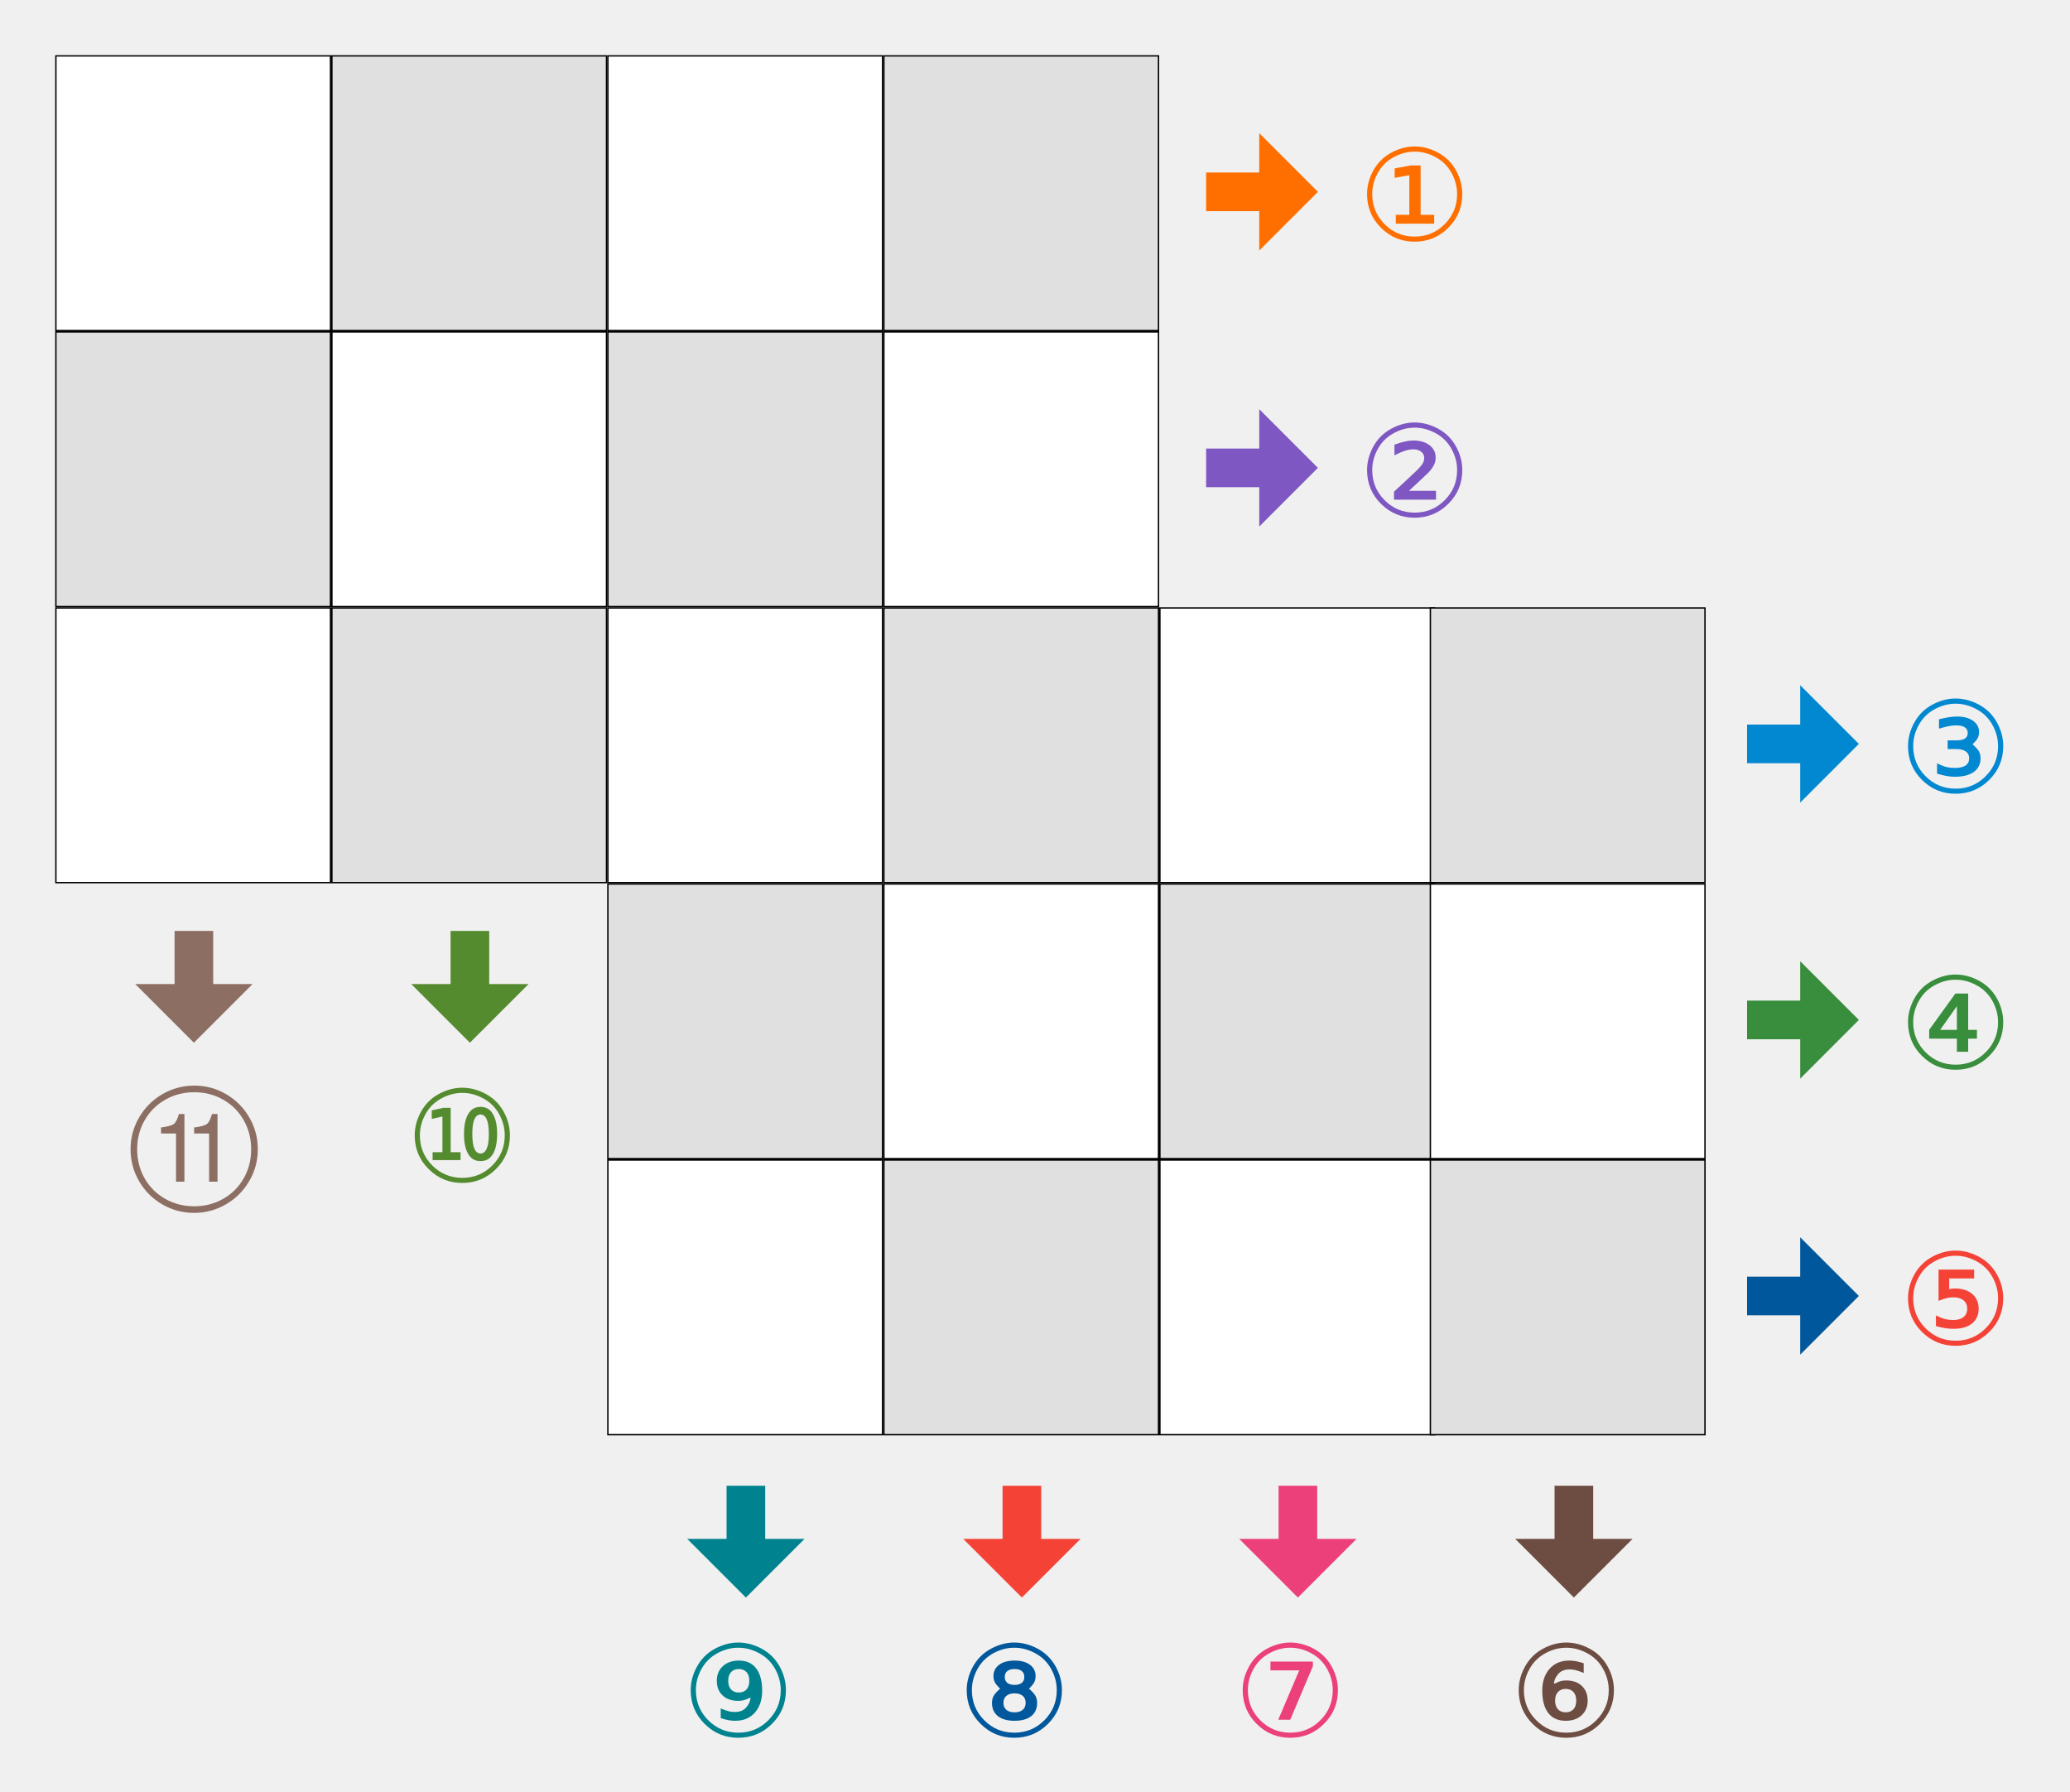
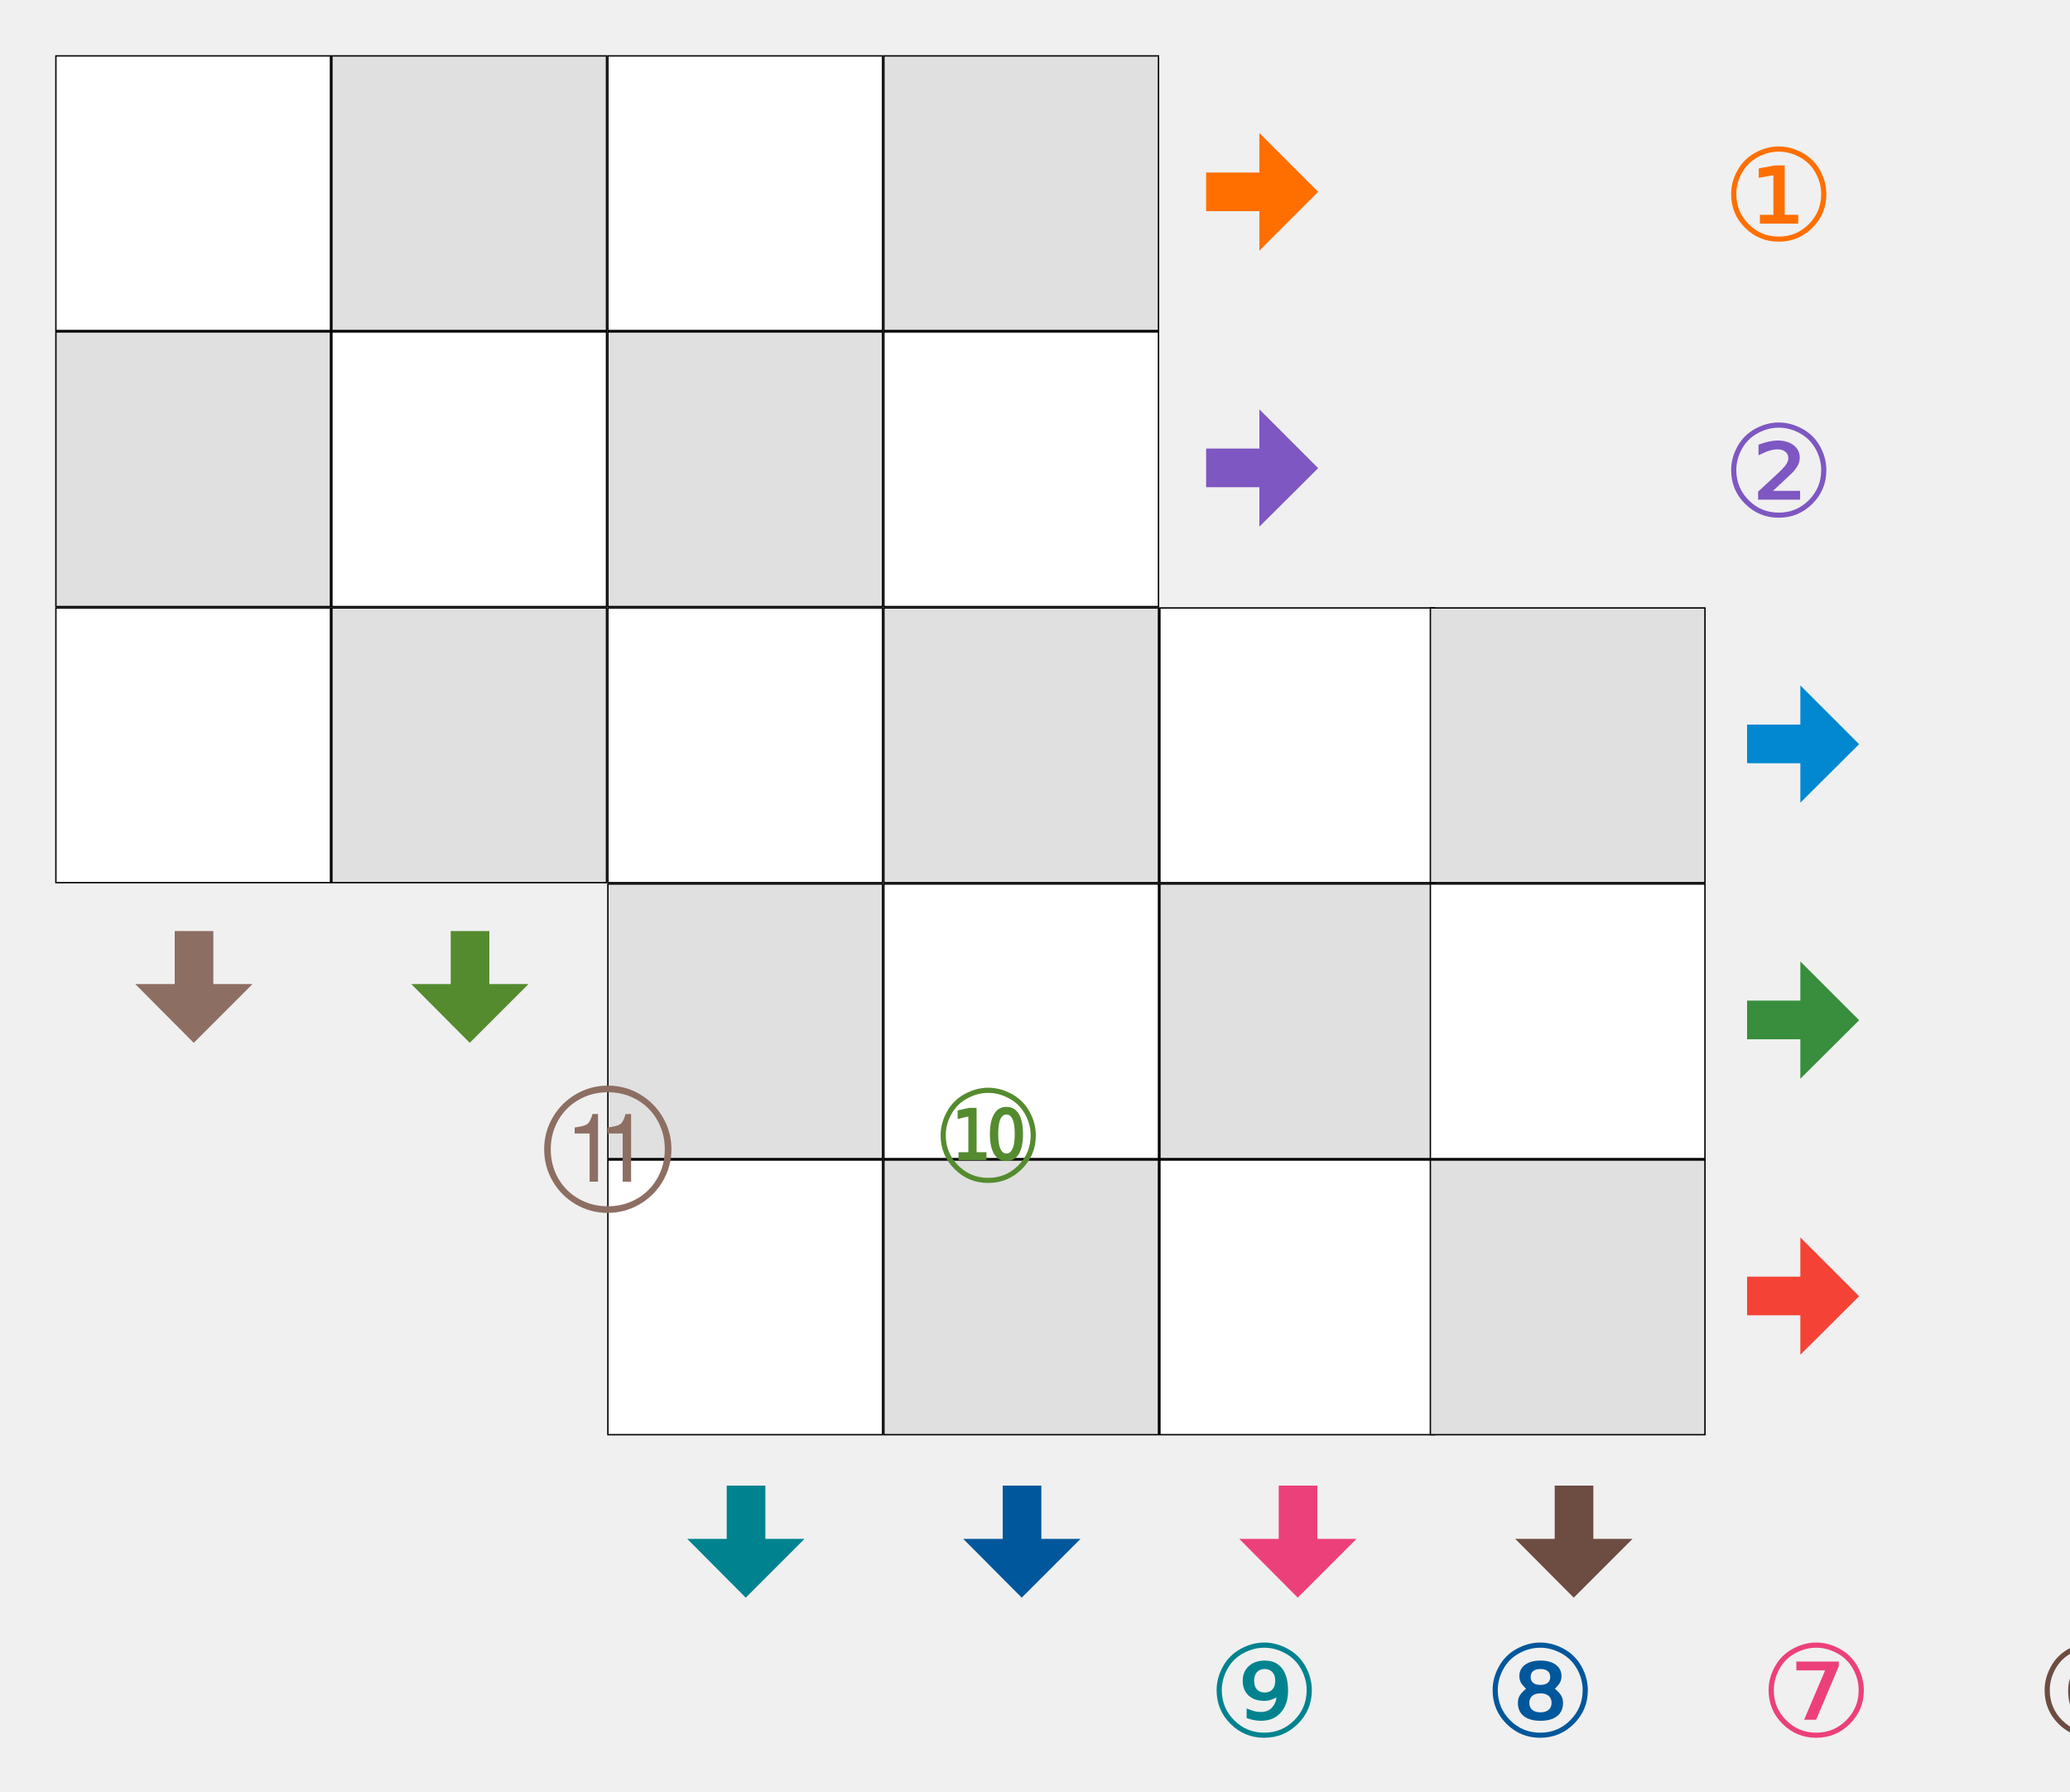
- <svg xmlns="http://www.w3.org/2000/svg" viewBox="0 0 750 649">
-   <path fill="#fff" d="M20.25 20.25h99.5v99.5h-99.5z" />
+ <svg xmlns="http://www.w3.org/2000/svg" version="1.1" id="レイヤー_1" x="0" y="0" viewBox="0 0 750 649" xml:space="preserve">
+   <style>
+         .st0{fill:#fff}.st1{fill:#e0e0e0}.st3{fill:#ff6f00}.st4{font-family:'NotoSansCJKjp-Bold-90ms-RKSJ-H'}.st5{font-size:46.109px}.st7{fill:#7e57c2}.st9{fill:#0288d1}.st11{fill:#388e3c}.st13{fill:#6d4c41}.st15{fill:#ec407a}.st16{fill:#f44336}.st19{fill:#01579b}.st21{fill:#00838f}.st23{fill:#558b2f}.st25{fill:#8d6e63}
+     </style>
+   <path class="st0" d="M20.3 20.3h99.5v99.5H20.3V20.3z" />
  <path d="M119.5 20.5v99h-99v-99h99m.5-.5H20v100h100V20z" />
-   <path fill="#e0e0e0" d="M120.25 20.25h99.5v99.5h-99.5z" />
+   <path class="st1" d="M120.3 20.3h99.5v99.5h-99.5V20.3z" />
  <path d="M219.5 20.5v99h-99v-99h99m.5-.5H120v100h100V20z" />
-   <path fill="#e0e0e0" d="M20.25 120.25h99.5v99.5h-99.5z" />
+   <path class="st1" d="M20.3 120.3h99.5v99.5H20.3v-99.5z" />
  <path d="M119.5 120.5v99h-99v-99h99m.5-.5H20v100h100V120z" />
-   <path fill="#fff" d="M120.25 120.25h99.5v99.5h-99.5z" />
+   <path class="st0" d="M120.3 120.3h99.5v99.5h-99.5v-99.5z" />
  <path d="M219.5 120.5v99h-99v-99h99m.5-.5H120v100h100V120z" />
-   <path fill="#fff" d="M220.25 20.25h99.5v99.5h-99.5z" />
+   <path class="st0" d="M220.3 20.3h99.5v99.5h-99.5V20.3z" />
  <path d="M319.5 20.5v99h-99v-99h99m.5-.5H220v100h100V20z" />
-   <path fill="#e0e0e0" d="M320.25 20.25h99.5v99.5h-99.5z" />
+   <path class="st1" d="M320.3 20.3h99.5v99.5h-99.5V20.3z" />
  <path d="M419.5 20.5v99h-99v-99h99m.5-.5H320v100h100V20z" />
-   <path fill="#e0e0e0" d="M220.25 120.25h99.5v99.5h-99.5z" />
+   <path class="st1" d="M220.3 120.3h99.5v99.5h-99.5v-99.5z" />
  <path d="M319.5 120.5v99h-99v-99h99m.5-.5H220v100h100V120z" />
-   <path fill="#fff" d="M320.25 120.25h99.5v99.5h-99.5z" />
+   <path class="st0" d="M320.3 120.3h99.5v99.5h-99.5v-99.5z" />
  <path d="M419.5 120.5v99h-99v-99h99m.5-.5H320v100h100V120z" />
-   <path fill="#fff" d="M20.25 220.25h99.5v99.5h-99.5z" />
+   <path class="st0" d="M20.3 220.3h99.5v99.5H20.3v-99.5z" />
  <path d="M119.5 220.5v99h-99v-99h99m.5-.5H20v100h100V220z" />
-   <path fill="#e0e0e0" d="M120.25 220.25h99.5v99.5h-99.5z" />
+   <path class="st1" d="M120.3 220.3h99.5v99.5h-99.5v-99.5z" />
  <path d="M219.5 220.5v99h-99v-99h99m.5-.5H120v100h100V220z" />
-   <path fill="#fff" d="M220.25 220.25h99.5v99.5h-99.5z" />
+   <path class="st0" d="M220.3 220.3h99.5v99.5h-99.5v-99.5z" />
  <path d="M319.5 220.5v99h-99v-99h99m.5-.5H220v100h100V220z" />
-   <path fill="#e0e0e0" d="M320.25 220.25h99.5v99.5h-99.5z" />
+   <path class="st1" d="M320.3 220.3h99.5v99.5h-99.5v-99.5z" />
  <path d="M419.5 220.5v99h-99v-99h99m.5-.5H320v100h100V220z" />
-   <path fill="#e0e0e0" d="M220.25 320.25h99.5v99.5h-99.5z" />
+   <path class="st1" d="M220.3 320.3h99.5v99.5h-99.5v-99.5z" />
  <path d="M319.5 320.5v99h-99v-99h99m.5-.5H220v100h100V320z" />
-   <path fill="#fff" d="M420.25 220.25h99.5v99.5h-99.5z" />
+   <path class="st0" d="M420.3 220.3h99.5v99.5h-99.5v-99.5z" />
  <path d="M519.5 220.5v99h-99v-99h99m.5-.5H420v100h100V220z" />
-   <path fill="#e0e0e0" d="M420.25 320.25h99.5v99.5h-99.5z" />
+   <path class="st1" d="M420.3 320.3h99.5v99.5h-99.5v-99.5z" />
  <path d="M519.5 320.5v99h-99v-99h99m.5-.5H420v100h100V320z" />
-   <path fill="#fff" d="M320.25 320.25h99.5v99.5h-99.5z" />
+   <path class="st0" d="M320.3 320.3h99.5v99.5h-99.5v-99.5z" />
  <path d="M419.5 320.5v99h-99v-99h99m.5-.5H320v100h100V320z" />
-   <path fill="#e0e0e0" d="M518.25 220.25h99.5v99.5h-99.5z" />
+   <path class="st1" d="M518.3 220.3h99.5v99.5h-99.5v-99.5z" />
  <path d="M617.5 220.5v99h-99v-99h99m.5-.5H518v100h100V220z" />
+   <path class="st0" d="M220.3 420.3h99.5v99.5h-99.5v-99.5z" />
+   <path d="M319.5 420.5v99h-99v-99h99m.5-.5H220v100h100V420z" />
+   <path class="st1" d="M320.3 420.3h99.5v99.5h-99.5v-99.5z" />
+   <path d="M419.5 420.5v99h-99v-99h99m.5-.5H320v100h100V420z" />
+   <path class="st0" d="M420.3 420.3h99.5v99.5h-99.5v-99.5z" />
+   <path d="M519.5 420.5v99h-99v-99h99m.5-.5H420v100h100V420z" />
+   <path class="st1" d="M518.3 420.3h99.5v99.5h-99.5v-99.5z" />
+   <path d="M617.5 420.5v99h-99v-99h99m.5-.5H518v100h100V420z" />
+   <path class="st0" d="M518.3 320.3h99.5v99.5h-99.5v-99.5z" />
+   <path d="M617.5 320.5v99h-99v-99h99m.5-.5H518v100h100V320z" />
+   <path d="M459.1 69.5H437" fill="none" stroke="#ff6f00" stroke-width="14" stroke-miterlimit="10" />
+   <path class="st3" d="M456.3 90.8V48.2l21.3 21.3-21.3 21.3z" />
+   <text transform="translate(491.89 87.102)" class="st3 st4 st5">
+         ①
+     </text>
+   <path d="M459.1 169.5H437" fill="none" stroke="#7e57c2" stroke-width="14" stroke-miterlimit="10" />
+   <path class="st7" d="M456.3 190.8v-42.5l21.3 21.3-21.3 21.2z" />
+   <text transform="translate(491.89 187.102)" class="st7 st4 st5">
+         ②
+     </text>
  <g>
-     <path fill="#fff" d="M220.25 420.25h99.5v99.5h-99.5z" />
-     <path d="M319.5 420.5v99h-99v-99h99m.5-.5H220v100h100V420z" />
-   </g>
-   <g>
-     <path fill="#e0e0e0" d="M320.25 420.25h99.5v99.5h-99.5z" />
-     <path d="M419.5 420.5v99h-99v-99h99m.5-.5H320v100h100V420z" />
-   </g>
-   <g>
-     <path fill="#fff" d="M420.25 420.25h99.5v99.5h-99.5z" />
-     <path d="M519.5 420.5v99h-99v-99h99m.5-.5H420v100h100V420z" />
-   </g>
-   <g>
-     <path fill="#e0e0e0" d="M518.25 420.25h99.5v99.5h-99.5z" />
-     <path d="M617.5 420.5v99h-99v-99h99m.5-.5H518v100h100V420z" />
-   </g>
-   <g>
-     <path fill="#fff" d="M518.25 320.25h99.5v99.5h-99.5z" />
-     <path d="M617.5 320.5v99h-99v-99h99m.5-.5H518v100h100V320z" />
-   </g>
-   <g>
-     <path fill="none" stroke="#ff6f00" stroke-width="14" stroke-miterlimit="10" d="M459.1 69.5H437" />
-     <path fill="#ff6f00" d="M456.25 90.76V48.24L477.5 69.5z" />
-     <text transform="translate(491.89 87.102)" fill="#ff6f00" font-family="NotoSansCJKjp-Bold-90ms-RKSJ-H" font-size="46.109">
-             ①
-         </text>
-   </g>
-   <g>
-     <path fill="none" stroke="#7e57c2" stroke-width="14" stroke-miterlimit="10" d="M459.1 169.5H437" />
-     <path fill="#7e57c2" d="M456.25 190.76v-42.52l21.25 21.26z" />
-     <text transform="translate(491.89 187.102)" fill="#7e57c2" font-family="NotoSansCJKjp-Bold-90ms-RKSJ-H" font-size="46.109">
-             ②
-         </text>
-   </g>
-   <g>
-     <path fill="none" stroke="#0288d1" stroke-width="14" stroke-miterlimit="10" d="M655.1 269.5H633" />
-     <path fill="#0288d1" d="M652.25 290.76v-42.52l21.25 21.26z" />
-     <text transform="translate(687.89 287.102)" fill="#0288d1" font-family="NotoSansCJKjp-Bold-90ms-RKSJ-H" font-size="46.109">
+     <path d="M655.1 269.5H633" fill="none" stroke="#0288d1" stroke-width="14" stroke-miterlimit="10" />
+     <path class="st9" d="M652.3 290.8v-42.5l21.3 21.3-21.3 21.2z" />
+     <text transform="translate(687.89 287.102)" class="st9 st4 st5">
            ③
        </text>
  </g>
  <g>
-     <path fill="none" stroke="#388e3c" stroke-width="14" stroke-miterlimit="10" d="M655.1 369.5H633" />
-     <path fill="#388e3c" d="M652.25 390.76v-42.52l21.25 21.26z" />
-     <text transform="translate(687.89 387.102)" fill="#388e3c" font-family="NotoSansCJKjp-Bold-90ms-RKSJ-H" font-size="46.109">
+     <path d="M655.1 369.5H633" fill="none" stroke="#388e3c" stroke-width="14" stroke-miterlimit="10" />
+     <path class="st11" d="M652.3 390.8v-42.5l21.3 21.3-21.3 21.2z" />
+     <text transform="translate(687.89 387.102)" class="st11 st4 st5">
            ④
        </text>
  </g>
  <g>
-     <path fill="none" stroke="#f44336" stroke-width="14" stroke-miterlimit="10" d="M370.25 560.35v-22.1" />
-     <path fill="#f44336" d="M348.99 557.5h42.52l-21.26 21.25z" />
-     <text transform="translate(687.89 487.102)" fill="#f44336" font-family="NotoSansCJKjp-Bold-90ms-RKSJ-H" font-size="46.109">
-             ⑤
-         </text>
-   </g>
-   <g>
-     <path fill="none" stroke="#6d4c41" stroke-width="14" stroke-miterlimit="10" d="M570.25 560.35v-22.1" />
-     <path fill="#6d4c41" d="M548.99 557.5h42.52l-21.26 21.25z" />
-     <text transform="translate(546.836 629.102)" fill="#6d4c41" font-family="NotoSansCJKjp-Bold-90ms-RKSJ-H" font-size="46.109">
+     <path d="M570.3 560.3v-22.1" fill="none" stroke="#6d4c41" stroke-width="14" stroke-miterlimit="10" />
+     <path class="st13" d="M549 557.5h42.5l-21.3 21.3-21.2-21.3z" />
+     <text transform="translate(546.836 629.102)" class="st13 st4 st5">
            ⑥
        </text>
  </g>
  <g>
-     <path fill="none" stroke="#ec407a" stroke-width="14" stroke-miterlimit="10" d="M470.25 560.35v-22.1" />
-     <path fill="#ec407a" d="M448.99 557.5h42.52l-21.26 21.25z" />
-     <text transform="translate(446.836 629.102)" fill="#ec407a" font-family="NotoSansCJKjp-Bold-90ms-RKSJ-H" font-size="46.109">
+     <path d="M470.3 560.3v-22.1" fill="none" stroke="#ec407a" stroke-width="14" stroke-miterlimit="10" />
+     <path class="st15" d="M449 557.5h42.5l-21.3 21.3-21.2-21.3z" />
+     <text transform="translate(446.836 629.102)" class="st15 st4 st5">
            ⑦
        </text>
  </g>
  <g>
-     <path fill="none" stroke="#01579b" stroke-width="14" stroke-miterlimit="10" d="M655.1 469.5H633" />
-     <path fill="#01579b" d="M652.25 490.76v-42.52l21.25 21.26z" />
-     <text transform="translate(346.836 629.102)" fill="#01579b" font-family="NotoSansCJKjp-Bold-90ms-RKSJ-H" font-size="46.109">
+     <text transform="translate(687.89 487.102)" class="st16 st4 st5">
+             ⑤
+         </text>
+     <path d="M655.1 469.5H633" fill="none" stroke="#f44336" stroke-width="14" stroke-miterlimit="10" />
+     <path class="st16" d="M652.3 490.8v-42.5l21.3 21.3-21.3 21.2z" />
+   </g>
+   <g>
+     <path d="M370.3 560.3v-22.1" fill="none" stroke="#01579b" stroke-width="14" stroke-miterlimit="10" />
+     <path class="st19" d="M349 557.5h42.5l-21.3 21.3-21.2-21.3z" />
+     <text transform="translate(346.836 629.102)" class="st19 st4 st5">
            ⑧
        </text>
  </g>
  <g>
-     <path fill="none" stroke="#00838f" stroke-width="14" stroke-miterlimit="10" d="M270.25 560.35v-22.1" />
-     <path fill="#00838f" d="M248.99 557.5h42.52l-21.26 21.25z" />
-     <text transform="translate(246.836 629.102)" fill="#00838f" font-family="NotoSansCJKjp-Bold-90ms-RKSJ-H" font-size="46.109">
+     <path d="M270.3 560.3v-22.1" fill="none" stroke="#00838f" stroke-width="14" stroke-miterlimit="10" />
+     <path class="st21" d="M249 557.5h42.5l-21.3 21.3-21.2-21.3z" />
+     <text transform="translate(246.836 629.102)" class="st21 st4 st5">
            ⑨
        </text>
  </g>
  <g>
-     <path fill="none" stroke="#558b2f" stroke-width="14" stroke-miterlimit="10" d="M170.25 359.35v-22.1" />
-     <path fill="#558b2f" d="M148.99 356.5h42.52l-21.26 21.25z" />
-     <text transform="translate(146.836 428.102)" fill="#558b2f" font-family="NotoSansCJKjp-Bold-90ms-RKSJ-H" font-size="46.109">
+     <path d="M170.3 359.4v-22.1" fill="none" stroke="#558b2f" stroke-width="14" stroke-miterlimit="10" />
+     <path class="st23" d="M149 356.5h42.5l-21.3 21.3-21.2-21.3z" />
+     <text transform="translate(146.836 428.102)" class="st23 st4 st5">
            ⑩
        </text>
  </g>
  <g>
-     <path fill="none" stroke="#8d6e63" stroke-width="14" stroke-miterlimit="10" d="M70.25 359.35v-22.1" />
-     <path fill="#8d6e63" d="M48.99 356.5h42.52l-21.26 21.25z" />
-     <text transform="translate(46.836 428.102)" fill="#8d6e63" font-family="NotoSansCJKjp-Bold-90ms-RKSJ-H" font-size="46.109">
+     <path d="M70.3 359.4v-22.1" fill="none" stroke="#8d6e63" stroke-width="14" stroke-miterlimit="10" />
+     <path class="st25" d="M49 356.5h42.5l-21.3 21.3L49 356.5z" />
+     <text transform="translate(46.836 428.102)" class="st25 st4 st5">
            ⑪
        </text>
  </g>
</svg>
